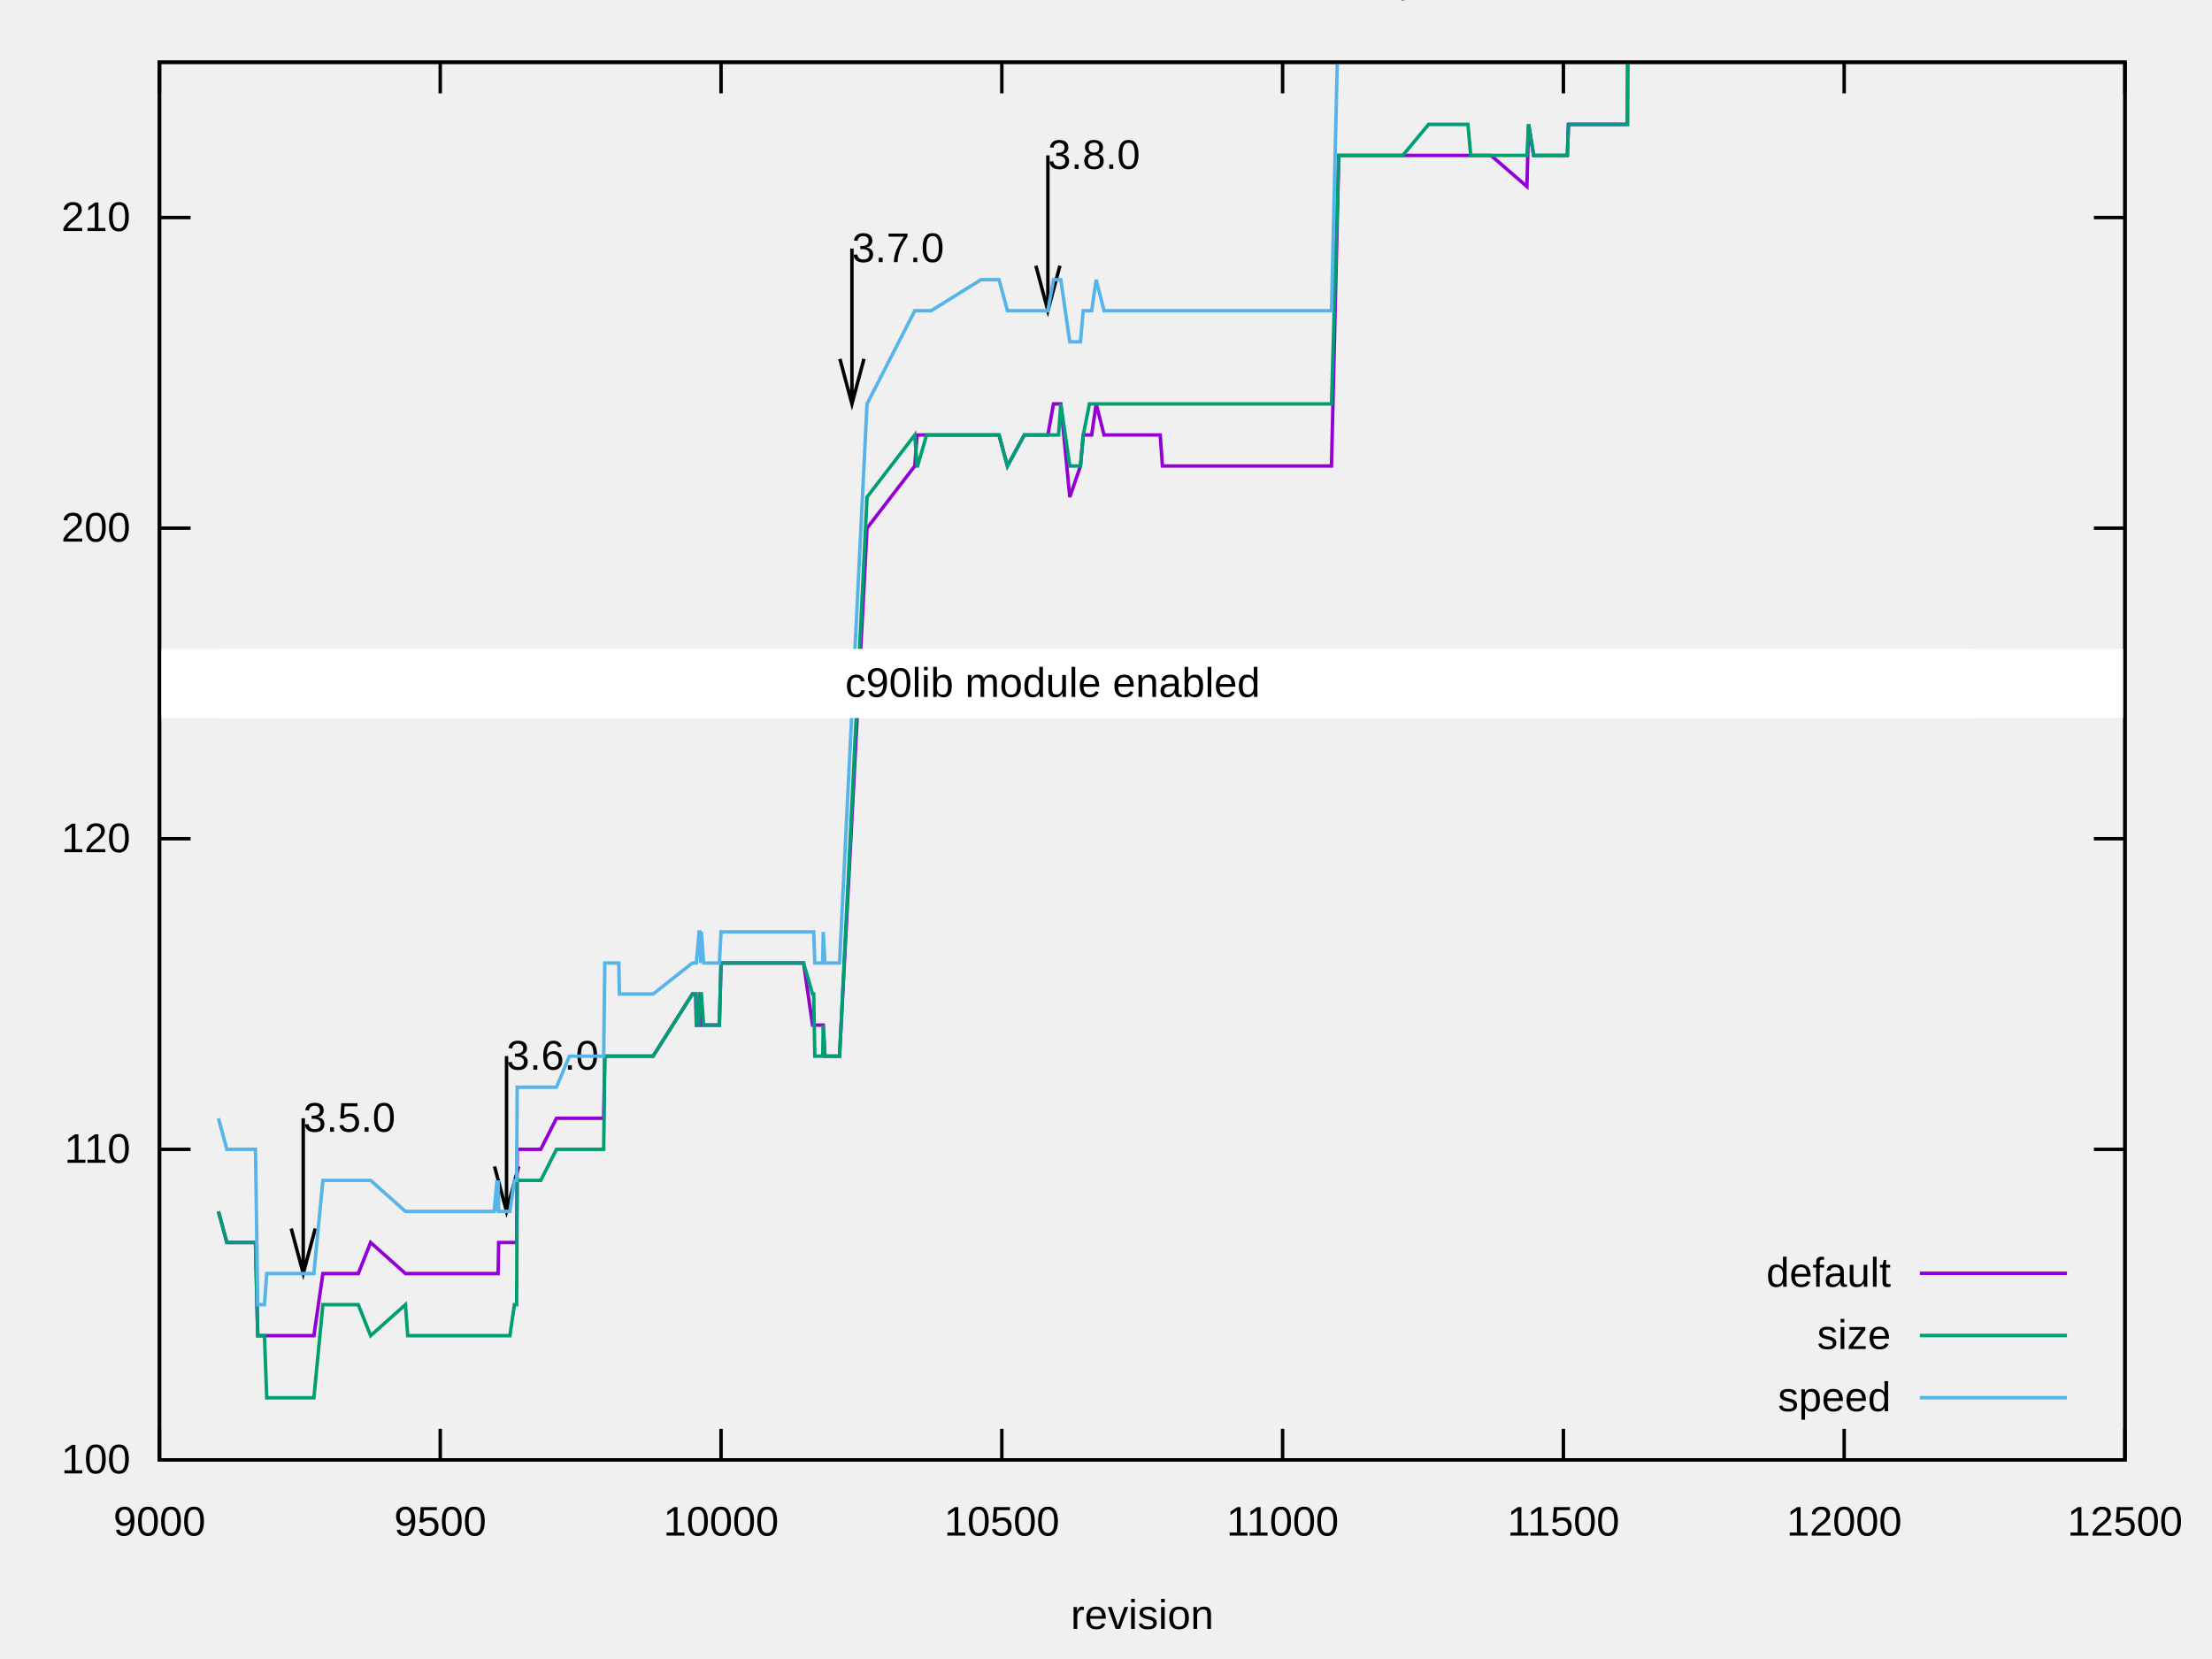
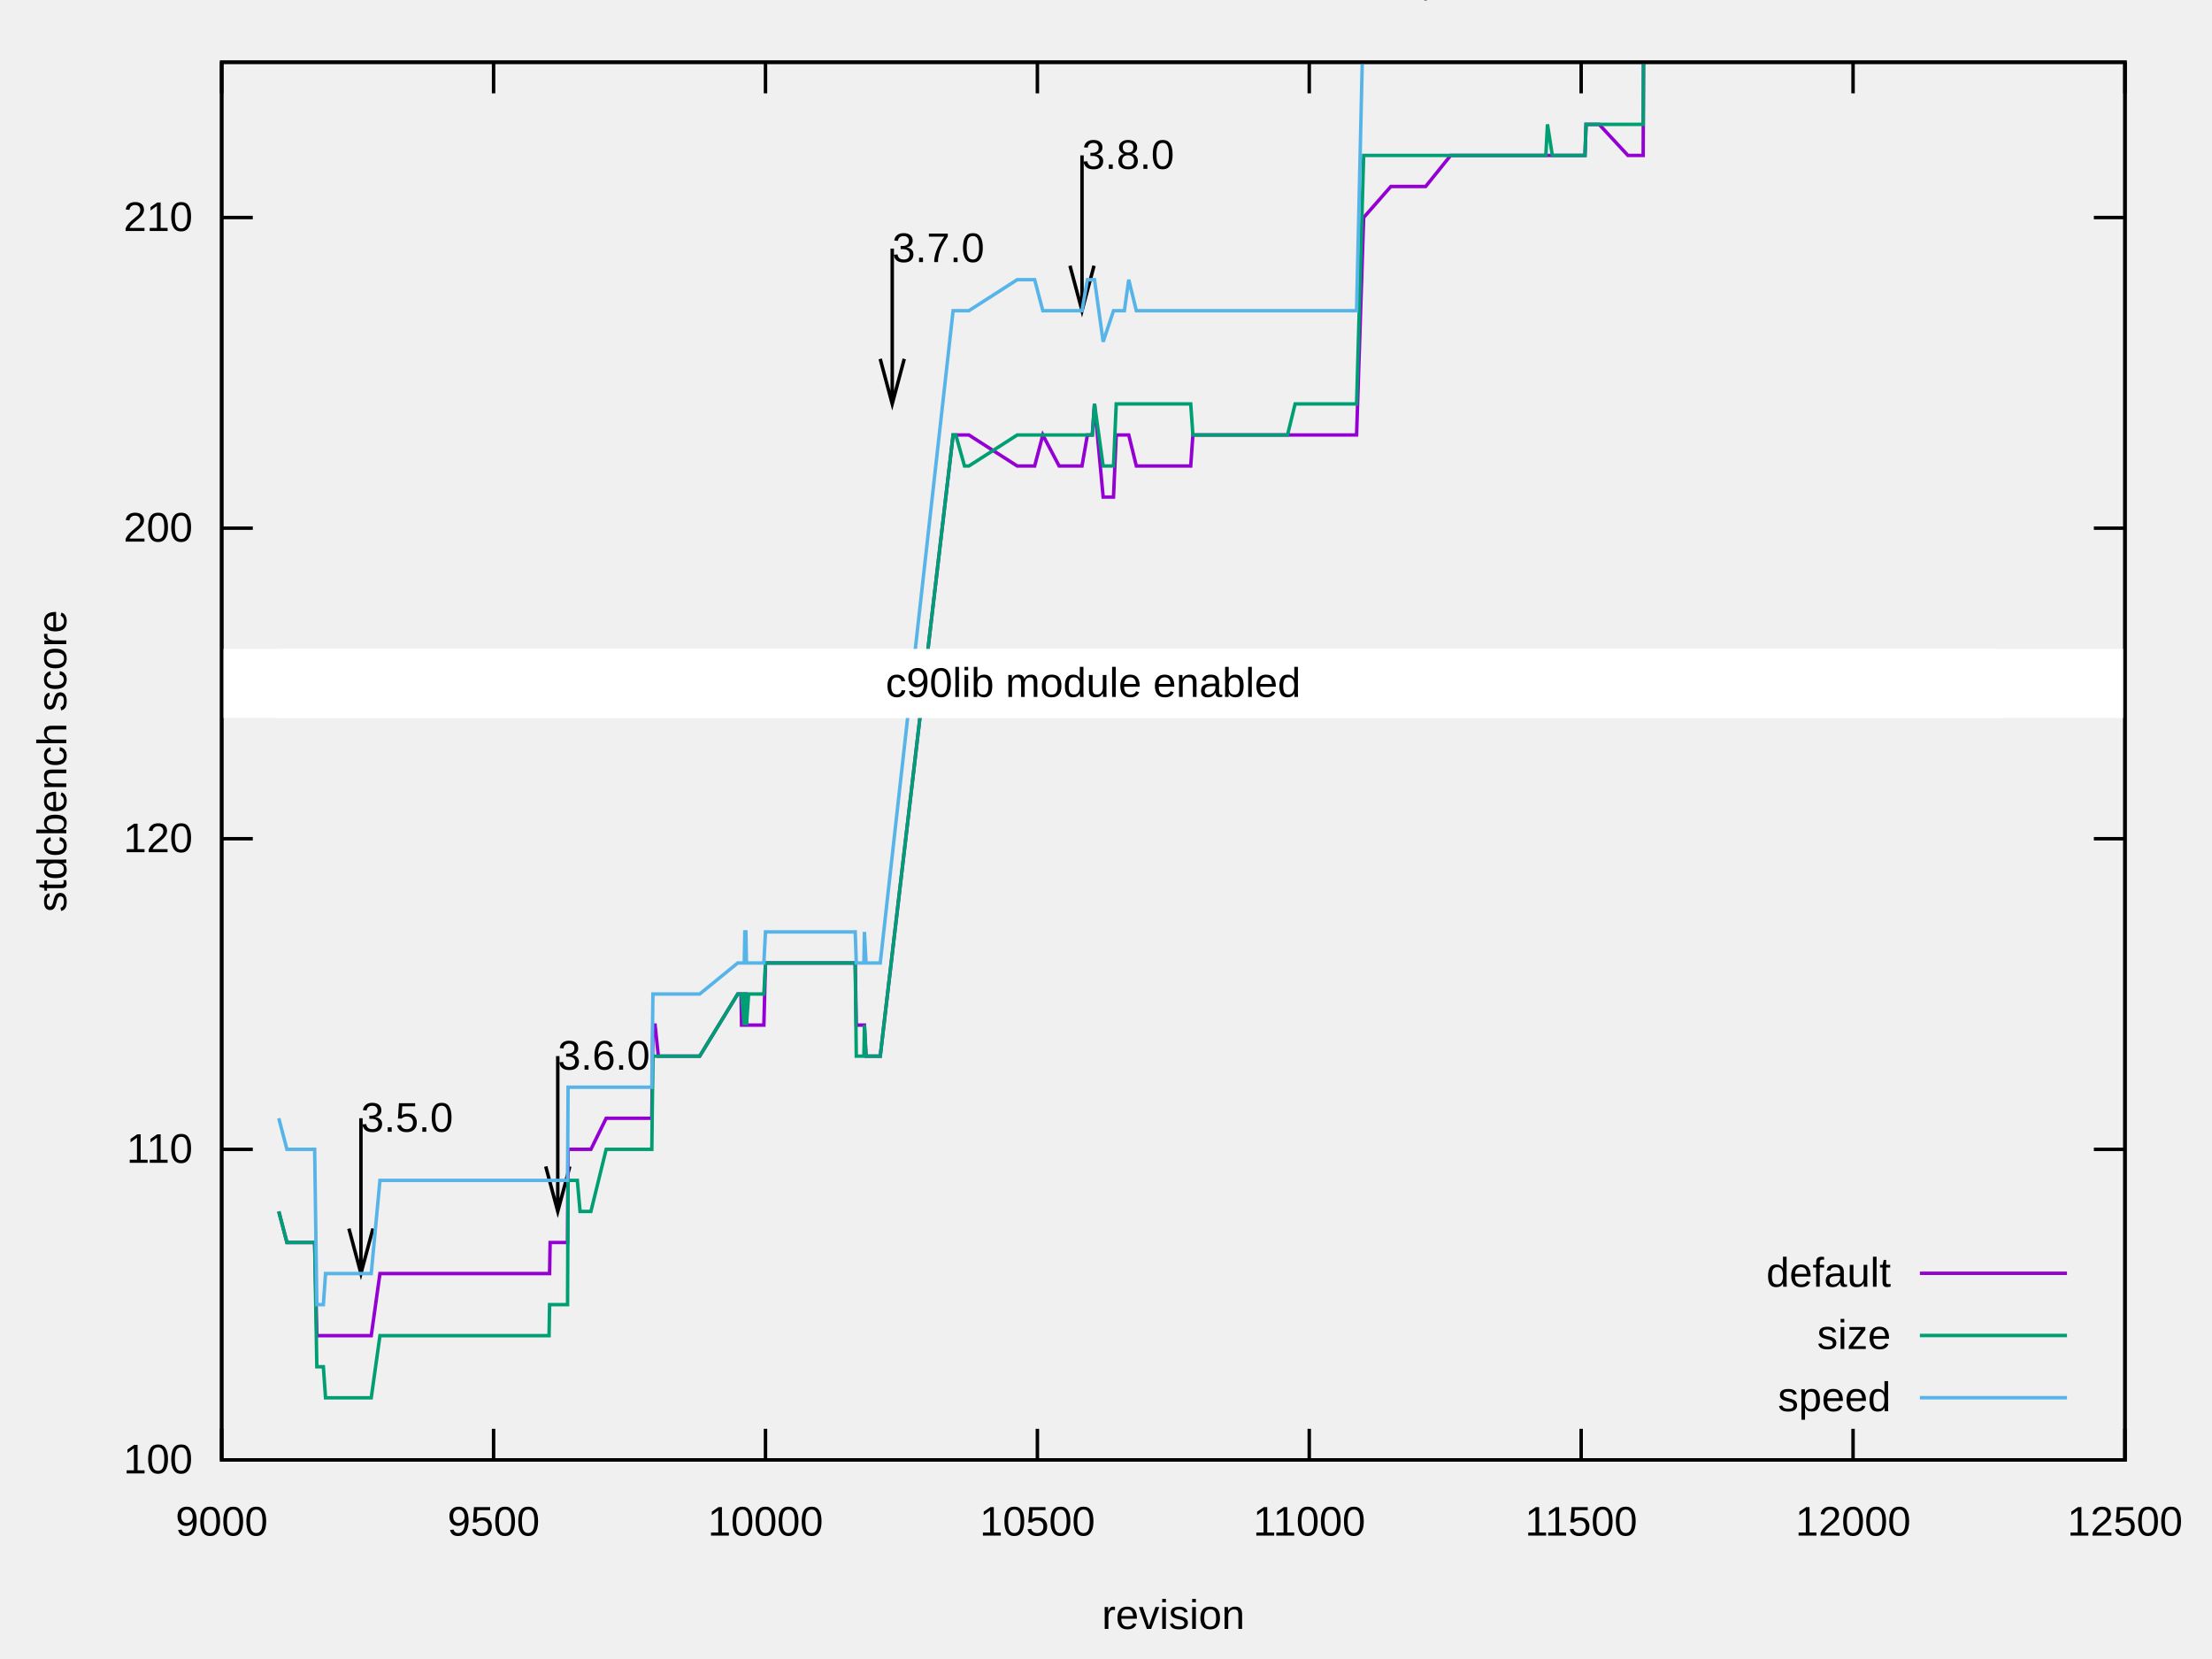
<svg xmlns="http://www.w3.org/2000/svg" xmlns:xlink="http://www.w3.org/1999/xlink" width="640" height="480" viewBox="0 0 640 480">
  <g id="gnuplot_canvas">
    <rect x="0" y="0" width="640" height="480" fill="none" />
    <defs>
      <circle id="gpDot" r="0.5" stroke-width="0.5" stroke="currentColor" />
      <path id="gpPt0" stroke-width="0.222" stroke="currentColor" d="M-1,0 h2 M0,-1 v2" />
      <path id="gpPt1" stroke-width="0.222" stroke="currentColor" d="M-1,-1 L1,1 M1,-1 L-1,1" />
      <path id="gpPt2" stroke-width="0.222" stroke="currentColor" d="M-1,0 L1,0 M0,-1 L0,1 M-1,-1 L1,1 M-1,1 L1,-1" />
      <rect id="gpPt3" stroke-width="0.222" stroke="currentColor" x="-1" y="-1" width="2" height="2" />
      <rect id="gpPt4" stroke-width="0.222" stroke="currentColor" fill="currentColor" x="-1" y="-1" width="2" height="2" />
      <circle id="gpPt5" stroke-width="0.222" stroke="currentColor" cx="0" cy="0" r="1" />
      <use xlink:href="#gpPt5" id="gpPt6" fill="currentColor" stroke="none" />
      <path id="gpPt7" stroke-width="0.222" stroke="currentColor" d="M0,-1.33 L-1.33,0.67 L1.33,0.67 z" />
      <use xlink:href="#gpPt7" id="gpPt8" fill="currentColor" stroke="none" />
      <use xlink:href="#gpPt7" id="gpPt9" stroke="currentColor" transform="rotate(180)" />
      <use xlink:href="#gpPt9" id="gpPt10" fill="currentColor" stroke="none" />
      <use xlink:href="#gpPt3" id="gpPt11" stroke="currentColor" transform="rotate(45)" />
      <use xlink:href="#gpPt11" id="gpPt12" fill="currentColor" stroke="none" />
      <path id="gpPt13" stroke-width="0.222" stroke="currentColor" d="M0,1.330 L1.265,0.411 L0.782,-1.067 L-0.782,-1.076 L-1.265,0.411 z" />
      <use xlink:href="#gpPt13" id="gpPt14" fill="currentColor" stroke="none" />
      <filter id="textbox" filterUnits="objectBoundingBox" x="0" y="0" height="1" width="1">
        <feFlood flood-color="white" flood-opacity="1" result="bgnd" />
        <feComposite in="SourceGraphic" in2="bgnd" operator="atop" />
      </filter>
      <filter id="greybox" filterUnits="objectBoundingBox" x="0" y="0" height="1" width="1">
        <feFlood flood-color="lightgrey" flood-opacity="1" result="grey" />
        <feComposite in="SourceGraphic" in2="grey" operator="atop" />
      </filter>
    </defs>
    <g fill="none" color="white" stroke="currentColor" stroke-width="1.00" stroke-linecap="butt" stroke-linejoin="miter">
</g>
    <g fill="none" color="black" stroke="currentColor" stroke-width="1.00" stroke-linecap="butt" stroke-linejoin="miter">
-       <path stroke="black" d="M46.14,422.40 L55.14,422.40 M614.82,422.40 L605.82,422.40  " />
-       <g transform="translate(37.75,426.30)" stroke="none" fill="black" font-family="Arial" font-size="12.00" text-anchor="end">
+       <path stroke="black" d="M64.14,422.40 L73.14,422.40 M614.82,422.40 L605.82,422.40  " />
+       <g transform="translate(55.75,426.30)" stroke="none" fill="black" font-family="Arial" font-size="12.00" text-anchor="end">
        <text>
          <tspan font-family="Arial">100</tspan>
        </text>
      </g>
    </g>
    <g fill="none" color="black" stroke="currentColor" stroke-width="1.00" stroke-linecap="butt" stroke-linejoin="miter">
-       <path stroke="black" d="M46.14,332.54 L55.14,332.54 M614.82,332.54 L605.82,332.54  " />
-       <g transform="translate(37.75,336.44)" stroke="none" fill="black" font-family="Arial" font-size="12.00" text-anchor="end">
+       <path stroke="black" d="M64.14,332.54 L73.14,332.54 M614.82,332.54 L605.82,332.54  " />
+       <g transform="translate(55.75,336.44)" stroke="none" fill="black" font-family="Arial" font-size="12.00" text-anchor="end">
        <text>
          <tspan font-family="Arial">110</tspan>
        </text>
      </g>
    </g>
    <g fill="none" color="black" stroke="currentColor" stroke-width="1.00" stroke-linecap="butt" stroke-linejoin="miter">
-       <path stroke="black" d="M46.14,242.67 L55.14,242.67 M614.82,242.67 L605.82,242.67  " />
-       <g transform="translate(37.75,246.57)" stroke="none" fill="black" font-family="Arial" font-size="12.00" text-anchor="end">
+       <path stroke="black" d="M64.14,242.67 L73.14,242.67 M614.82,242.67 L605.82,242.67  " />
+       <g transform="translate(55.75,246.57)" stroke="none" fill="black" font-family="Arial" font-size="12.00" text-anchor="end">
        <text>
          <tspan font-family="Arial">120</tspan>
        </text>
      </g>
    </g>
    <g fill="none" color="black" stroke="currentColor" stroke-width="1.00" stroke-linecap="butt" stroke-linejoin="miter">
-       <path stroke="black" d="M46.14,152.81 L55.14,152.81 M614.82,152.81 L605.82,152.81  " />
-       <g transform="translate(37.75,156.71)" stroke="none" fill="black" font-family="Arial" font-size="12.00" text-anchor="end">
+       <path stroke="black" d="M64.14,152.81 L73.14,152.81 M614.82,152.81 L605.82,152.81  " />
+       <g transform="translate(55.75,156.71)" stroke="none" fill="black" font-family="Arial" font-size="12.00" text-anchor="end">
        <text>
          <tspan font-family="Arial">200</tspan>
        </text>
      </g>
    </g>
    <g fill="none" color="black" stroke="currentColor" stroke-width="1.00" stroke-linecap="butt" stroke-linejoin="miter">
-       <path stroke="black" d="M46.14,62.94 L55.14,62.94 M614.82,62.94 L605.82,62.94  " />
-       <g transform="translate(37.75,66.84)" stroke="none" fill="black" font-family="Arial" font-size="12.00" text-anchor="end">
+       <path stroke="black" d="M64.14,62.94 L73.14,62.94 M614.82,62.94 L605.82,62.94  " />
+       <g transform="translate(55.75,66.84)" stroke="none" fill="black" font-family="Arial" font-size="12.00" text-anchor="end">
        <text>
          <tspan font-family="Arial">210</tspan>
        </text>
      </g>
    </g>
    <g fill="none" color="black" stroke="currentColor" stroke-width="1.00" stroke-linecap="butt" stroke-linejoin="miter">
-       <path stroke="black" d="M46.14,422.40 L46.14,413.40 M46.14,18.01 L46.14,27.01  " />
-       <g transform="translate(46.14,444.30)" stroke="none" fill="black" font-family="Arial" font-size="12.00" text-anchor="middle">
+       <path stroke="black" d="M64.14,422.40 L64.14,413.40 M64.14,18.01 L64.14,27.01  " />
+       <g transform="translate(64.14,444.30)" stroke="none" fill="black" font-family="Arial" font-size="12.00" text-anchor="middle">
        <text>
          <tspan font-family="Arial"> 9000</tspan>
        </text>
      </g>
    </g>
    <g fill="none" color="black" stroke="currentColor" stroke-width="1.00" stroke-linecap="butt" stroke-linejoin="miter">
-       <path stroke="black" d="M127.38,422.40 L127.38,413.40 M127.38,18.01 L127.38,27.01  " />
-       <g transform="translate(127.38,444.30)" stroke="none" fill="black" font-family="Arial" font-size="12.00" text-anchor="middle">
+       <path stroke="black" d="M142.81,422.40 L142.81,413.40 M142.81,18.01 L142.81,27.01  " />
+       <g transform="translate(142.81,444.30)" stroke="none" fill="black" font-family="Arial" font-size="12.00" text-anchor="middle">
        <text>
          <tspan font-family="Arial"> 9500</tspan>
        </text>
      </g>
    </g>
    <g fill="none" color="black" stroke="currentColor" stroke-width="1.00" stroke-linecap="butt" stroke-linejoin="miter">
-       <path stroke="black" d="M208.62,422.40 L208.62,413.40 M208.62,18.01 L208.62,27.01  " />
-       <g transform="translate(208.62,444.30)" stroke="none" fill="black" font-family="Arial" font-size="12.00" text-anchor="middle">
+       <path stroke="black" d="M221.48,422.40 L221.48,413.40 M221.48,18.01 L221.48,27.01  " />
+       <g transform="translate(221.48,444.30)" stroke="none" fill="black" font-family="Arial" font-size="12.00" text-anchor="middle">
        <text>
          <tspan font-family="Arial"> 10000</tspan>
        </text>
      </g>
    </g>
    <g fill="none" color="black" stroke="currentColor" stroke-width="1.00" stroke-linecap="butt" stroke-linejoin="miter">
-       <path stroke="black" d="M289.86,422.40 L289.86,413.40 M289.86,18.01 L289.86,27.01  " />
-       <g transform="translate(289.86,444.30)" stroke="none" fill="black" font-family="Arial" font-size="12.00" text-anchor="middle">
+       <path stroke="black" d="M300.15,422.40 L300.15,413.40 M300.15,18.01 L300.15,27.01  " />
+       <g transform="translate(300.15,444.30)" stroke="none" fill="black" font-family="Arial" font-size="12.00" text-anchor="middle">
        <text>
          <tspan font-family="Arial"> 10500</tspan>
        </text>
      </g>
    </g>
    <g fill="none" color="black" stroke="currentColor" stroke-width="1.00" stroke-linecap="butt" stroke-linejoin="miter">
-       <path stroke="black" d="M371.10,422.40 L371.10,413.40 M371.10,18.01 L371.10,27.01  " />
-       <g transform="translate(371.10,444.30)" stroke="none" fill="black" font-family="Arial" font-size="12.00" text-anchor="middle">
+       <path stroke="black" d="M378.81,422.40 L378.81,413.40 M378.81,18.01 L378.81,27.01  " />
+       <g transform="translate(378.81,444.30)" stroke="none" fill="black" font-family="Arial" font-size="12.00" text-anchor="middle">
        <text>
          <tspan font-family="Arial"> 11000</tspan>
        </text>
      </g>
    </g>
    <g fill="none" color="black" stroke="currentColor" stroke-width="1.00" stroke-linecap="butt" stroke-linejoin="miter">
-       <path stroke="black" d="M452.34,422.40 L452.34,413.40 M452.34,18.01 L452.34,27.01  " />
-       <g transform="translate(452.34,444.30)" stroke="none" fill="black" font-family="Arial" font-size="12.00" text-anchor="middle">
+       <path stroke="black" d="M457.48,422.40 L457.48,413.40 M457.48,18.01 L457.48,27.01  " />
+       <g transform="translate(457.48,444.30)" stroke="none" fill="black" font-family="Arial" font-size="12.00" text-anchor="middle">
        <text>
          <tspan font-family="Arial"> 11500</tspan>
        </text>
      </g>
    </g>
    <g fill="none" color="black" stroke="currentColor" stroke-width="1.00" stroke-linecap="butt" stroke-linejoin="miter">
-       <path stroke="black" d="M533.58,422.40 L533.58,413.40 M533.58,18.01 L533.58,27.01  " />
-       <g transform="translate(533.58,444.30)" stroke="none" fill="black" font-family="Arial" font-size="12.00" text-anchor="middle">
+       <path stroke="black" d="M536.15,422.40 L536.15,413.40 M536.15,18.01 L536.15,27.01  " />
+       <g transform="translate(536.15,444.30)" stroke="none" fill="black" font-family="Arial" font-size="12.00" text-anchor="middle">
        <text>
          <tspan font-family="Arial"> 12000</tspan>
        </text>
      </g>
    </g>
    <g fill="none" color="black" stroke="currentColor" stroke-width="1.00" stroke-linecap="butt" stroke-linejoin="miter">
      <path stroke="black" d="M614.82,422.40 L614.82,413.40 M614.82,18.01 L614.82,27.01  " />
      <g transform="translate(614.82,444.30)" stroke="none" fill="black" font-family="Arial" font-size="12.00" text-anchor="middle">
        <text>
          <tspan font-family="Arial"> 12500</tspan>
        </text>
      </g>
    </g>
    <g fill="none" color="black" stroke="currentColor" stroke-width="1.00" stroke-linecap="butt" stroke-linejoin="miter">
</g>
    <g fill="none" color="black" stroke="currentColor" stroke-width="1.00" stroke-linecap="butt" stroke-linejoin="miter">
-       <path stroke="black" d="M46.14,18.01 L46.14,422.40 L614.82,422.40 L614.82,18.01 L46.14,18.01 Z  " />
-       <g transform="translate(87.73,327.45)" stroke="none" fill="black" font-family="Arial" font-size="12.00" text-anchor="start">
+       <path stroke="black" d="M64.14,18.01 L64.14,422.40 L614.82,422.40 L614.82,18.01 L64.14,18.01 Z  " />
+       <g transform="translate(104.42,327.45)" stroke="none" fill="black" font-family="Arial" font-size="12.00" text-anchor="start">
        <text>
          <tspan font-family="Arial">3.5.0</tspan>
        </text>
      </g>
-       <g transform="translate(146.55,309.48)" stroke="none" fill="black" font-family="Arial" font-size="12.00" text-anchor="start">
+       <g transform="translate(161.37,309.48)" stroke="none" fill="black" font-family="Arial" font-size="12.00" text-anchor="start">
        <text>
          <tspan font-family="Arial">3.6.0</tspan>
        </text>
      </g>
-       <g transform="translate(246.48,75.83)" stroke="none" fill="black" font-family="Arial" font-size="12.00" text-anchor="start">
+       <g transform="translate(258.14,75.83)" stroke="none" fill="black" font-family="Arial" font-size="12.00" text-anchor="start">
        <text>
          <tspan font-family="Arial">3.7.0</tspan>
        </text>
      </g>
-       <g transform="translate(303.18,48.87)" stroke="none" fill="black" font-family="Arial" font-size="12.00" text-anchor="start">
+       <g transform="translate(313.05,48.87)" stroke="none" fill="black" font-family="Arial" font-size="12.00" text-anchor="start">
        <text>
          <tspan font-family="Arial">3.8.0</tspan>
        </text>
      </g>
    </g>
    <g fill="none" color="black" stroke="black" stroke-width="20.00" stroke-linecap="butt" stroke-linejoin="miter">
</g>
    <g fill="none" color="black" stroke="currentColor" stroke-width="20.00" stroke-linecap="butt" stroke-linejoin="miter">
-       <path stroke="white" d="M46.15,197.73 L614.83,197.73  " />
+       <path stroke="white" d="M64.15,197.73 L614.83,197.73  " />
    </g>
    <g fill="none" color="black" stroke="white" stroke-width="1.00" stroke-linecap="butt" stroke-linejoin="miter">
-       <path stroke="black" d="M84.26,355.46 L87.74,368.47 L91.22,355.46 M87.74,323.54 L87.74,368.47 M143.08,337.49 L146.56,350.50 L150.04,337.49   M146.56,305.57 L146.56,350.50 M243.01,103.84 L246.49,116.85 L249.97,103.84 M246.49,71.92 L246.49,116.85 M299.71,76.88   L303.19,89.89 L306.67,76.88 M303.19,44.96 L303.19,89.89 M405.88,0.01 L405.88,0.03 M405.87,0.01 L405.88,0.03   L405.88,0.01  " />
-     </g>
-     <g fill="none" color="black" stroke="currentColor" stroke-width="1.00" stroke-linecap="butt" stroke-linejoin="miter">
-       <g transform="translate(330.48,471.30)" stroke="none" fill="black" font-family="Arial" font-size="12.00" text-anchor="middle">
+       <path stroke="black" d="M100.95,355.46 L104.43,368.47 L107.91,355.46 M104.43,323.54 L104.43,368.47 M157.90,337.49 L161.38,350.50 L164.86,337.49   M161.38,305.57 L161.38,350.50 M254.67,103.84 L258.15,116.85 L261.63,103.84 M258.15,71.92 L258.15,116.85 M309.58,76.88   L313.06,89.89 L316.54,76.88 M313.06,44.96 L313.06,89.89 M412.49,0.01 L412.49,0.03 M412.48,0.01 L412.49,0.03   L412.49,0.01  " />
+     </g>
+     <g fill="none" color="black" stroke="currentColor" stroke-width="1.00" stroke-linecap="butt" stroke-linejoin="miter">
+       <g transform="translate(19.18,220.21) rotate(270)" stroke="none" fill="black" font-family="Arial" font-size="12.00" text-anchor="middle">
+         <text>
+           <tspan font-family="Arial">stdcbench score</tspan>
+         </text>
+       </g>
+     </g>
+     <g fill="none" color="black" stroke="currentColor" stroke-width="1.00" stroke-linecap="butt" stroke-linejoin="miter">
+       <g transform="translate(339.48,471.30)" stroke="none" fill="black" font-family="Arial" font-size="12.00" text-anchor="middle">
        <text>
          <tspan font-family="Arial">revision</tspan>
        </text>
      </g>
    </g>
    <g fill="none" color="black" stroke="currentColor" stroke-width="1.00" stroke-linecap="butt" stroke-linejoin="miter">
</g>
    <g id="gnuplot_plot_1">
      <g fill="none" color="black" stroke="currentColor" stroke-width="1.00" stroke-linecap="butt" stroke-linejoin="miter">
        <g transform="translate(547.09,372.30)" stroke="none" fill="black" font-family="Arial" font-size="12.00" text-anchor="end">
          <text>
            <tspan font-family="Arial">default</tspan>
          </text>
        </g>
      </g>
      <g fill="none" color="black" stroke="currentColor" stroke-width="1.00" stroke-linecap="butt" stroke-linejoin="miter">
-         <path stroke="rgb(148,   0, 211)" d="M555.48,368.40 L598.04,368.40 M63.20,350.51 L65.64,359.49 L66.29,359.49 L66.77,359.49 L68.56,359.49 L71.65,359.49   L73.92,359.49 L74.57,386.45 L75.71,386.45 L76.52,386.45 L77.17,386.45 L77.50,386.45 L79.77,386.45 L79.94,386.45   L81.56,386.45 L84.00,386.45 L87.73,386.45 L90.82,386.45 L93.42,368.48 L96.02,368.48 L96.67,368.48 L97.97,368.48   L103.66,368.48 L107.23,359.49 L117.31,368.48 L117.96,368.48 L118.44,368.48 L119.58,368.48 L121.04,368.48 L123.81,368.48   L125.27,368.48 L126.08,368.48 L126.24,368.48 L127.06,368.48 L130.79,368.48 L133.88,368.48 L135.50,368.48 L138.43,368.48   L140.54,368.48 L141.84,368.48 L142.98,368.48 L143.79,368.48 L143.95,368.48 L144.12,368.48 L144.28,359.49 L146.55,359.49   L147.53,359.49 L148.83,359.49 L149.31,359.49 L149.48,359.49 L149.64,332.54 L149.80,332.54 L150.13,332.54 L150.94,332.54   L151.10,332.54 L151.59,332.54 L151.91,332.54 L152.24,332.54 L152.40,332.54 L153.21,332.54 L153.70,332.54 L154.03,332.54   L154.19,332.54 L154.35,332.54 L156.46,332.54 L161.01,323.55 L164.75,323.55 L166.38,323.55 L167.51,323.55 L168.16,323.55   L169.79,323.55 L170.27,323.55 L170.44,323.55 L170.60,323.55 L170.76,323.55 L171.74,323.55 L173.52,323.55 L174.50,323.55   L174.66,323.55 L174.99,305.58 L175.64,305.58 L176.61,305.58 L177.26,305.58 L177.42,305.58 L178.56,305.58 L179.05,305.58   L179.21,305.58 L179.37,305.58 L181.00,305.58 L181.32,305.58 L181.97,305.58 L188.96,305.58 L200.33,287.60 L200.98,287.60   L201.31,287.60 L201.47,296.59 L202.28,296.59 L202.45,287.60 L202.77,287.60 L202.93,296.59 L203.58,296.59 L204.72,296.59   L206.02,296.59 L207.65,296.59 L208.13,296.59 L208.62,278.62 L211.38,278.62 L216.42,278.62 L218.04,278.62 L219.83,278.62   L220.32,278.62 L221.13,278.62 L221.62,278.62 L226.17,278.62 L228.77,278.62 L232.50,278.62 L235.10,296.59 L235.43,296.59   L235.75,296.59 L236.89,296.59 L238.03,296.59 L238.19,296.59 L238.68,305.58 L239.82,305.58 L242.58,305.58 L242.90,305.58   L250.86,152.81 L264.68,134.83 L265.33,125.85 L265.49,125.85 L268.09,125.85 L268.25,125.85 L269.39,125.85 L283.85,125.85   L289.05,125.85 L291.48,134.83 L296.36,125.85 L299.28,125.85 L303.18,125.85 L304.81,116.86 L306.27,116.86 L306.92,116.86   L309.52,143.82 L312.61,134.83 L313.42,125.85 L315.21,125.85 L315.86,125.85 L317.16,116.86 L319.43,125.85 L334.54,125.85   L335.68,125.85 L336.33,134.83 L336.49,134.83 L336.65,134.83 L336.98,134.83 L338.60,134.83 L354.85,134.83 L364.60,134.83   L366.88,134.83 L385.24,134.83 L387.35,44.97 L395.47,44.97 L405.87,44.97 L413.34,44.97 L424.72,44.97 L425.53,44.97   L431.38,44.97 L441.78,53.96 L442.27,35.98 L443.73,44.97 L453.48,44.97 L453.80,35.98 L457.70,35.98 L466.31,35.98   L470.86,35.98 L470.94,18.01  " />
+         <path stroke="rgb(148,   0, 211)" d="M555.48,368.40 L598.04,368.40 M80.66,350.51 L83.02,359.49 L83.65,359.49 L84.12,359.49 L85.85,359.49 L88.84,359.49   L91.04,359.49 L91.67,386.45 L92.78,386.45 L93.56,386.45 L94.19,386.45 L94.51,386.45 L96.71,386.45 L96.87,386.45   L98.44,386.45 L100.80,386.45 L104.42,386.45 L107.41,386.45 L109.93,368.48 L112.44,368.48 L113.07,368.48 L114.33,368.48   L119.84,368.48 L123.30,368.48 L133.05,368.48 L133.68,368.48 L134.16,368.48 L135.26,368.48 L136.67,368.48 L139.35,368.48   L140.76,368.48 L141.55,368.48 L141.71,368.48 L142.49,368.48 L146.11,368.48 L149.10,368.48 L150.68,368.48 L153.51,368.48   L155.55,368.48 L156.81,368.48 L157.91,368.48 L158.70,368.48 L158.86,368.48 L159.01,368.48 L159.17,359.49 L161.37,359.49   L162.32,359.49 L163.58,359.49 L164.05,359.49 L164.21,359.49 L164.36,332.54 L164.52,332.54 L164.84,332.54 L165.62,332.54   L165.78,332.54 L166.25,332.54 L166.57,332.54 L166.88,332.54 L167.04,332.54 L167.83,332.54 L168.30,332.54 L168.61,332.54   L168.77,332.54 L168.93,332.54 L170.97,332.54 L175.38,323.55 L179.00,323.55 L180.57,323.55 L181.67,323.55 L182.30,323.55   L183.87,323.55 L184.35,323.55 L184.50,323.55 L184.66,323.55 L184.82,323.55 L185.76,323.55 L187.49,323.55 L188.44,323.55   L188.59,323.55 L188.91,296.59 L189.54,296.59 L190.48,305.58 L191.11,305.58 L191.27,305.58 L192.37,305.58 L192.84,305.58   L193.00,305.58 L193.16,305.58 L194.73,305.58 L195.04,305.58 L195.67,305.58 L202.44,305.58 L213.45,287.60 L214.08,287.60   L214.40,287.60 L214.55,296.59 L215.34,296.59 L215.50,287.60 L215.81,287.60 L215.97,296.59 L216.60,296.59 L217.70,296.59   L218.96,296.59 L220.53,296.59 L221.01,296.59 L221.48,278.62 L224.15,278.62 L229.03,278.62 L230.60,278.62 L232.33,278.62   L232.81,278.62 L233.59,278.62 L234.06,278.62 L238.47,278.62 L240.99,278.62 L244.61,278.62 L247.12,278.62 L247.44,278.62   L247.75,296.59 L248.85,296.59 L249.96,296.59 L250.11,296.59 L250.58,305.58 L251.69,305.58 L254.36,305.58 L254.68,305.58   L275.76,125.85 L276.39,125.85 L276.55,125.85 L279.06,125.85 L279.22,125.85 L280.32,125.85 L294.32,134.83 L299.36,134.83   L301.72,125.85 L306.44,134.83 L309.27,134.83 L313.05,134.83 L314.62,125.85 L316.04,125.85 L316.67,116.86 L319.18,143.82   L322.17,143.82 L322.96,125.85 L324.69,125.85 L325.32,125.85 L326.58,125.85 L328.78,134.83 L343.41,134.83 L344.51,134.83   L345.14,125.85 L345.30,125.85 L345.46,125.85 L345.77,125.85 L347.35,125.85 L363.08,125.85 L372.52,125.85 L374.72,125.85   L392.50,125.85 L394.55,62.94 L402.41,53.96 L412.48,53.96 L419.72,44.97 L430.74,44.97 L431.52,44.97 L437.19,44.97   L447.26,44.97 L447.73,44.97 L449.14,44.97 L458.58,44.97 L458.90,35.98 L462.67,35.98 L471.01,44.97 L475.42,44.97   L475.53,18.01  " />
      </g>
    </g>
    <g id="gnuplot_plot_2">
      <g fill="none" color="black" stroke="currentColor" stroke-width="1.00" stroke-linecap="butt" stroke-linejoin="miter">
        <g transform="translate(547.09,390.30)" stroke="none" fill="black" font-family="Arial" font-size="12.00" text-anchor="end">
          <text>
            <tspan font-family="Arial">size</tspan>
          </text>
        </g>
      </g>
      <g fill="none" color="black" stroke="currentColor" stroke-width="1.00" stroke-linecap="butt" stroke-linejoin="miter">
-         <path stroke="rgb(  0, 158, 115)" d="M555.48,386.40 L598.04,386.40 M63.20,350.51 L65.64,359.49 L66.29,359.49 L66.77,359.49 L68.56,359.49 L71.65,359.49   L73.92,359.49 L74.57,386.45 L75.71,386.45 L76.52,386.45 L77.17,404.43 L77.50,404.43 L79.77,404.43 L79.94,404.43   L81.56,404.43 L84.00,404.43 L87.73,404.43 L90.82,404.43 L93.42,377.47 L96.02,377.47 L96.67,377.47 L97.97,377.47   L103.66,377.47 L107.23,386.45 L117.31,377.47 L117.96,386.45 L118.44,386.45 L119.58,386.45 L121.04,386.45 L123.81,386.45   L125.27,386.45 L126.08,386.45 L126.24,386.45 L127.06,386.45 L130.79,386.45 L133.88,386.45 L135.50,386.45 L138.43,386.45   L140.54,386.45 L141.84,386.45 L142.98,386.45 L143.79,386.45 L143.95,386.45 L144.12,386.45 L144.28,386.45 L146.55,386.45   L147.53,386.45 L148.83,377.47 L149.31,377.47 L149.48,377.47 L149.64,341.52 L149.80,341.52 L150.13,341.52 L150.94,341.52   L151.10,341.52 L151.59,341.52 L151.91,341.52 L152.24,341.52 L152.40,341.52 L153.21,341.52 L153.70,341.52 L154.03,341.52   L154.19,341.52 L154.35,341.52 L156.46,341.52 L161.01,332.54 L164.75,332.54 L166.38,332.54 L167.51,332.54 L168.16,332.54   L169.79,332.54 L170.27,332.54 L170.44,332.54 L170.60,332.54 L170.76,332.54 L171.74,332.54 L173.52,332.54 L174.50,332.54   L174.66,332.54 L174.99,305.58 L175.64,305.58 L176.61,305.58 L177.26,305.58 L177.42,305.58 L178.56,305.58 L179.05,305.58   L179.21,305.58 L179.37,305.58 L181.00,305.58 L181.32,305.58 L181.97,305.58 L188.96,305.58 L200.33,287.60 L200.98,287.60   L201.31,287.60 L201.47,296.59 L202.28,296.59 L202.45,287.60 L202.77,287.60 L202.93,287.60 L203.58,296.59 L204.72,296.59   L206.02,296.59 L207.65,296.59 L208.13,296.59 L208.62,278.62 L211.38,278.62 L216.42,278.62 L218.04,278.62 L219.83,278.62   L220.32,278.62 L221.13,278.62 L221.62,278.62 L226.17,278.62 L228.77,278.62 L232.50,278.62 L235.10,287.60 L235.43,287.60   L235.75,305.58 L236.89,305.58 L238.03,305.58 L238.19,296.59 L238.68,305.58 L239.82,305.58 L242.58,305.58 L242.90,305.58   L250.86,143.82 L264.68,125.85 L265.33,134.83 L265.49,134.83 L268.09,125.85 L268.25,125.85 L269.39,125.85 L283.85,125.85   L289.05,125.85 L291.48,134.83 L296.36,125.85 L299.28,125.85 L303.18,125.85 L304.81,125.85 L306.27,125.85 L306.92,116.86   L309.52,134.83 L312.61,134.83 L313.42,125.85 L315.21,116.86 L315.86,116.86 L317.16,116.86 L319.43,116.86 L334.54,116.86   L335.68,116.86 L336.33,116.86 L336.49,116.86 L336.65,116.86 L336.98,116.86 L338.60,116.86 L354.85,116.86 L364.60,116.86   L366.88,116.86 L385.24,116.86 L387.35,44.97 L395.47,44.97 L405.87,44.97 L413.34,35.98 L424.72,35.98 L425.53,44.97   L431.38,44.97 L441.78,44.97 L442.27,35.98 L443.73,44.97 L453.48,44.97 L453.80,35.98 L457.70,35.98 L466.31,35.98   L470.86,35.98 L470.94,18.01  " />
+         <path stroke="rgb(  0, 158, 115)" d="M555.48,386.40 L598.04,386.40 M80.66,350.51 L83.02,359.49 L83.65,359.49 L84.12,359.49 L85.85,359.49 L88.84,359.49   L91.04,359.49 L91.67,395.44 L92.78,395.44 L93.56,395.44 L94.19,404.43 L94.51,404.43 L96.71,404.43 L96.87,404.43   L98.44,404.43 L100.80,404.43 L104.42,404.43 L107.41,404.43 L109.93,386.45 L112.44,386.45 L113.07,386.45 L114.33,386.45   L119.84,386.45 L123.30,386.45 L133.05,386.45 L133.68,386.45 L134.16,386.45 L135.26,386.45 L136.67,386.45 L139.35,386.45   L140.76,386.45 L141.55,386.45 L141.71,386.45 L142.49,386.45 L146.11,386.45 L149.10,386.45 L150.68,386.45 L153.51,386.45   L155.55,386.45 L156.81,386.45 L157.91,386.45 L158.70,386.45 L158.86,386.45 L159.01,377.47 L159.17,377.47 L161.37,377.47   L162.32,377.47 L163.58,377.47 L164.05,377.47 L164.21,377.47 L164.36,341.52 L164.52,341.52 L164.84,341.52 L165.62,341.52   L165.78,341.52 L166.25,341.52 L166.57,341.52 L166.88,341.52 L167.04,341.52 L167.83,350.51 L168.30,350.51 L168.61,350.51   L168.77,350.51 L168.93,350.51 L170.97,350.51 L175.38,332.54 L179.00,332.54 L180.57,332.54 L181.67,332.54 L182.30,332.54   L183.87,332.54 L184.35,332.54 L184.50,332.54 L184.66,332.54 L184.82,332.54 L185.76,332.54 L187.49,332.54 L188.44,332.54   L188.59,332.54 L188.91,305.58 L189.54,305.58 L190.48,305.58 L191.11,305.58 L191.27,305.58 L192.37,305.58 L192.84,305.58   L193.00,305.58 L193.16,305.58 L194.73,305.58 L195.04,305.58 L195.67,305.58 L202.44,305.58 L213.45,287.60 L214.08,287.60   L214.40,287.60 L214.55,287.60 L215.34,296.59 L215.50,287.60 L215.81,287.60 L215.97,296.59 L216.60,287.60 L217.70,287.60   L218.96,287.60 L220.53,287.60 L221.01,287.60 L221.48,278.62 L224.15,278.62 L229.03,278.62 L230.60,278.62 L232.33,278.62   L232.81,278.62 L233.59,278.62 L234.06,278.62 L238.47,278.62 L240.99,278.62 L244.61,278.62 L247.12,278.62 L247.44,278.62   L247.75,305.58 L248.85,305.58 L249.96,305.58 L250.11,296.59 L250.58,305.58 L251.69,305.58 L254.36,305.58 L254.68,305.58   L275.76,125.85 L276.39,125.85 L276.55,125.85 L279.06,134.83 L279.22,134.83 L280.32,134.83 L294.32,125.85 L299.36,125.85   L301.72,125.85 L306.44,125.85 L309.27,125.85 L313.05,125.85 L314.62,125.85 L316.04,125.85 L316.67,116.86 L319.18,134.83   L322.17,134.83 L322.96,116.86 L324.69,116.86 L325.32,116.86 L326.58,116.86 L328.78,116.86 L343.41,116.86 L344.51,116.86   L345.14,125.85 L345.30,125.85 L345.46,125.85 L345.77,125.85 L347.35,125.85 L363.08,125.85 L372.52,125.85 L374.72,116.86   L392.50,116.86 L394.55,44.97 L402.41,44.97 L412.48,44.97 L419.72,44.97 L430.74,44.97 L431.52,44.97 L437.19,44.97   L447.26,44.97 L447.73,35.98 L449.14,44.97 L458.58,44.97 L458.90,35.98 L462.67,35.98 L471.01,35.98 L475.42,35.98   L475.50,18.01  " />
      </g>
    </g>
    <g id="gnuplot_plot_3">
      <g fill="none" color="black" stroke="currentColor" stroke-width="1.00" stroke-linecap="butt" stroke-linejoin="miter">
        <g transform="translate(547.09,408.30)" stroke="none" fill="black" font-family="Arial" font-size="12.00" text-anchor="end">
          <text>
            <tspan font-family="Arial">speed</tspan>
          </text>
        </g>
      </g>
      <g fill="none" color="black" stroke="currentColor" stroke-width="1.00" stroke-linecap="butt" stroke-linejoin="miter">
-         <path stroke="rgb( 86, 180, 233)" d="M555.48,404.40 L598.04,404.40 M63.20,323.55 L65.64,332.54 L66.29,332.54 L66.77,332.54 L68.56,332.54 L71.65,332.54   L73.92,332.54 L74.57,377.47 L75.71,377.47 L76.52,377.47 L77.17,368.48 L77.50,368.48 L79.77,368.48 L79.94,368.48   L81.56,368.48 L84.00,368.48 L87.73,368.48 L90.82,368.48 L93.42,341.52 L96.02,341.52 L96.67,341.52 L97.97,341.52   L103.66,341.52 L107.23,341.52 L117.31,350.51 L117.96,350.51 L118.44,350.51 L119.58,350.51 L121.04,350.51 L123.81,350.51   L125.27,350.51 L126.08,350.51 L126.24,350.51 L127.06,350.51 L130.79,350.51 L133.88,350.51 L135.50,350.51 L138.43,350.51   L140.54,350.51 L141.84,350.51 L142.98,350.51 L143.79,341.52 L143.95,350.51 L144.12,341.52 L144.28,350.51 L146.55,350.51   L147.53,350.51 L148.83,341.52 L149.31,341.52 L149.48,341.52 L149.64,314.56 L149.80,314.56 L150.13,314.56 L150.94,314.56   L151.10,314.56 L151.59,314.56 L151.91,314.56 L152.24,314.56 L152.40,314.56 L153.21,314.56 L153.70,314.56 L154.03,314.56   L154.19,314.56 L154.35,314.56 L156.46,314.56 L161.01,314.56 L164.75,305.58 L166.38,305.58 L167.51,305.58 L168.16,305.58   L169.79,305.58 L170.27,305.58 L170.44,305.58 L170.60,305.58 L170.76,305.58 L171.74,305.58 L173.52,305.58 L174.50,305.58   L174.66,305.58 L174.99,278.62 L175.64,278.62 L176.61,278.62 L177.26,278.62 L177.42,278.62 L178.56,278.62 L179.05,278.62   L179.21,287.60 L179.37,287.60 L181.00,287.60 L181.32,287.60 L181.97,287.60 L188.96,287.60 L200.33,278.62 L200.98,278.62   L201.31,278.62 L201.47,278.62 L202.28,269.63 L202.45,269.63 L202.77,278.62 L202.93,269.63 L203.58,278.62 L204.72,278.62   L206.02,278.62 L207.65,278.62 L208.13,278.62 L208.62,269.63 L211.38,269.63 L216.42,269.63 L218.04,269.63 L219.83,269.63   L220.32,269.63 L221.13,269.63 L221.62,269.63 L226.17,269.63 L228.77,269.63 L232.50,269.63 L235.10,269.63 L235.43,269.63   L235.75,278.62 L236.89,278.62 L238.03,278.62 L238.19,269.63 L238.68,278.62 L239.82,278.62 L242.58,278.62 L242.90,278.62   L250.86,116.86 L264.68,89.90 L265.33,89.90 L265.49,89.90 L268.09,89.90 L268.25,89.90 L269.39,89.90 L283.85,80.92   L289.05,80.92 L291.48,89.90 L296.36,89.90 L299.28,89.90 L303.18,89.90 L304.81,80.92 L306.27,80.92 L306.92,80.92   L309.52,98.89 L312.61,98.89 L313.42,89.90 L315.21,89.90 L315.86,89.90 L317.16,80.92 L319.43,89.90 L334.54,89.90   L335.68,89.90 L336.33,89.90 L336.49,89.90 L336.65,89.90 L336.98,89.90 L338.60,89.90 L354.85,89.90 L364.60,89.90   L366.88,89.90 L385.24,89.90 L386.92,18.01  " />
+         <path stroke="rgb( 86, 180, 233)" d="M555.48,404.40 L598.04,404.40 M80.66,323.55 L83.02,332.54 L83.65,332.54 L84.12,332.54 L85.85,332.54 L88.84,332.54   L91.04,332.54 L91.67,377.47 L92.78,377.47 L93.56,377.47 L94.19,368.48 L94.51,368.48 L96.71,368.48 L96.87,368.48   L98.44,368.48 L100.80,368.48 L104.42,368.48 L107.41,368.48 L109.93,341.52 L112.44,341.52 L113.07,341.52 L114.33,341.52   L119.84,341.52 L123.30,341.52 L133.05,341.52 L133.68,341.52 L134.16,341.52 L135.26,341.52 L136.67,341.52 L139.35,341.52   L140.76,341.52 L141.55,341.52 L141.71,341.52 L142.49,341.52 L146.11,341.52 L149.10,341.52 L150.68,341.52 L153.51,341.52   L155.55,341.52 L156.81,341.52 L157.91,341.52 L158.70,341.52 L158.86,341.52 L159.01,341.52 L159.17,341.52 L161.37,341.52   L162.32,341.52 L163.58,341.52 L164.05,341.52 L164.21,341.52 L164.36,314.56 L164.52,314.56 L164.84,314.56 L165.62,314.56   L165.78,314.56 L166.25,314.56 L166.57,314.56 L166.88,314.56 L167.04,314.56 L167.83,314.56 L168.30,314.56 L168.61,314.56   L168.77,314.56 L168.93,314.56 L170.97,314.56 L175.38,314.56 L179.00,314.56 L180.57,314.56 L181.67,314.56 L182.30,314.56   L183.87,314.56 L184.35,314.56 L184.50,314.56 L184.66,314.56 L184.82,314.56 L185.76,314.56 L187.49,314.56 L188.44,314.56   L188.59,314.56 L188.91,287.60 L189.54,287.60 L190.48,287.60 L191.11,287.60 L191.27,287.60 L192.37,287.60 L192.84,287.60   L193.00,287.60 L193.16,287.60 L194.73,287.60 L195.04,287.60 L195.67,287.60 L202.44,287.60 L213.45,278.62 L214.08,278.62   L214.40,278.62 L214.55,278.62 L215.34,278.62 L215.50,269.63 L215.81,269.63 L215.97,278.62 L216.60,278.62 L217.70,278.62   L218.96,278.62 L220.53,278.62 L221.01,278.62 L221.48,269.63 L224.15,269.63 L229.03,269.63 L230.60,269.63 L232.33,269.63   L232.81,269.63 L233.59,269.63 L234.06,269.63 L238.47,269.63 L240.99,269.63 L244.61,269.63 L247.12,269.63 L247.44,269.63   L247.75,278.62 L248.85,278.62 L249.96,278.62 L250.11,269.63 L250.58,278.62 L251.69,278.62 L254.36,278.62 L254.68,278.62   L275.76,89.90 L276.39,89.90 L276.55,89.90 L279.06,89.90 L279.22,89.90 L280.32,89.90 L294.32,80.92 L299.36,80.92   L301.72,89.90 L306.44,89.90 L309.27,89.90 L313.05,89.90 L314.62,80.92 L316.04,80.92 L316.67,80.92 L319.18,98.89   L322.17,89.90 L322.96,89.90 L324.69,89.90 L325.32,89.90 L326.58,80.92 L328.78,89.90 L343.41,89.90 L344.51,89.90   L345.14,89.90 L345.30,89.90 L345.46,89.90 L345.77,89.90 L347.35,89.90 L363.08,89.90 L372.52,89.90 L374.72,89.90   L392.50,89.90 L394.14,18.01  " />
      </g>
    </g>
    <g id="gnuplot_plot_4">
      <g fill="none" color="white" stroke="rgb( 86, 180, 233)" stroke-width="20.00" stroke-linecap="butt" stroke-linejoin="miter">
</g>
      <g fill="none" color="black" stroke="currentColor" stroke-width="20.00" stroke-linecap="butt" stroke-linejoin="miter">
-         <path stroke="rgb(255, 255, 255)" d="M63.20,197.74 L68.33,197.74 L73.46,197.74 L78.59,197.74 L83.72,197.74 L88.84,197.74 L93.97,197.74 L99.10,197.74   L104.23,197.74 L109.36,197.74 L114.49,197.74 L119.62,197.74 L124.75,197.74 L129.87,197.74 L135.00,197.74 L140.13,197.74   L145.26,197.74 L150.39,197.74 L155.52,197.74 L160.65,197.74 L165.78,197.74 L170.90,197.74 L176.03,197.74 L181.16,197.74   L186.29,197.74 L191.42,197.74 L196.55,197.74 L201.68,197.74 L206.81,197.74 L211.94,197.74 L217.06,197.74 L222.19,197.74   L227.32,197.74 L232.45,197.74 L237.58,197.74 L242.71,197.74 L247.84,197.74 L252.97,197.74 L258.09,197.74 L263.22,197.74   L268.35,197.74 L273.48,197.74 L278.61,197.74 L283.74,197.74 L288.87,197.74 L294.00,197.74 L299.12,197.74 L304.25,197.74   L309.38,197.74 L314.51,197.74 L319.64,197.74 L324.77,197.74 L329.90,197.74 L335.03,197.74 L340.15,197.74 L345.28,197.74   L350.41,197.74 L355.54,197.74 L360.67,197.74 L365.80,197.74 L370.93,197.74 L376.06,197.74 L381.19,197.74 L386.31,197.74   L391.44,197.74 L396.57,197.74 L401.70,197.74 L406.83,197.74 L411.96,197.74 L417.09,197.74 L422.22,197.74 L427.34,197.74   L432.47,197.74 L437.60,197.74 L442.73,197.74 L447.86,197.74 L452.99,197.74 L458.12,197.74 L463.25,197.74 L468.37,197.74   L473.50,197.74 L478.63,197.74 L483.76,197.74 L488.89,197.74 L494.02,197.74 L499.15,197.74 L504.28,197.74 L509.40,197.74   L514.53,197.74 L519.66,197.74 L524.79,197.74 L529.92,197.74 L535.05,197.74 L540.18,197.74 L545.31,197.74 L550.44,197.74   L555.56,197.74 L560.69,197.74 L565.82,197.74 L570.95,197.74  " />
+         <path stroke="rgb(255, 255, 255)" d="M80.66,197.74 L85.69,197.74 L90.71,197.74 L95.74,197.74 L100.77,197.74 L105.79,197.74 L110.82,197.74 L115.85,197.74   L120.88,197.74 L125.90,197.74 L130.93,197.74 L135.96,197.74 L140.98,197.74 L146.01,197.74 L151.04,197.74 L156.06,197.74   L161.09,197.74 L166.12,197.74 L171.14,197.74 L176.17,197.74 L181.20,197.74 L186.22,197.74 L191.25,197.74 L196.28,197.74   L201.30,197.74 L206.33,197.74 L211.36,197.74 L216.39,197.74 L221.41,197.74 L226.44,197.74 L231.47,197.74 L236.49,197.74   L241.52,197.74 L246.55,197.74 L251.57,197.74 L256.60,197.74 L261.63,197.74 L266.65,197.74 L271.68,197.74 L276.71,197.74   L281.73,197.74 L286.76,197.74 L291.79,197.74 L296.81,197.74 L301.84,197.74 L306.87,197.74 L311.90,197.74 L316.92,197.74   L321.95,197.74 L326.98,197.74 L332.00,197.74 L337.03,197.74 L342.06,197.74 L347.08,197.74 L352.11,197.74 L357.14,197.74   L362.16,197.74 L367.19,197.74 L372.22,197.74 L377.24,197.74 L382.27,197.74 L387.30,197.74 L392.32,197.74 L397.35,197.74   L402.38,197.74 L407.41,197.74 L412.43,197.74 L417.46,197.74 L422.49,197.74 L427.51,197.74 L432.54,197.74 L437.57,197.74   L442.59,197.74 L447.62,197.74 L452.65,197.74 L457.67,197.74 L462.70,197.74 L467.73,197.74 L472.75,197.74 L477.78,197.74   L482.81,197.74 L487.83,197.74 L492.86,197.74 L497.89,197.74 L502.92,197.74 L507.94,197.74 L512.97,197.74 L518.00,197.74   L523.02,197.74 L528.05,197.74 L533.08,197.74 L538.10,197.74 L543.13,197.74 L548.16,197.74 L553.18,197.74 L558.21,197.74   L563.24,197.74 L568.26,197.74 L573.29,197.74 L578.32,197.74  " />
      </g>
    </g>
    <g fill="none" color="white" stroke="rgb(255, 255, 255)" stroke-width="2.00" stroke-linecap="butt" stroke-linejoin="miter">
</g>
    <g fill="none" color="black" stroke="currentColor" stroke-width="2.00" stroke-linecap="butt" stroke-linejoin="miter">
</g>
    <g fill="none" color="black" stroke="black" stroke-width="1.00" stroke-linecap="butt" stroke-linejoin="miter">
</g>
    <g fill="none" color="black" stroke="currentColor" stroke-width="1.00" stroke-linecap="butt" stroke-linejoin="miter">
-       <path stroke="black" d="M46.14,18.01 L46.14,422.40 L614.82,422.40 L614.82,18.01 L46.14,18.01 Z  " />
-       <g transform="translate(244.53,201.64)" stroke="none" fill="black" font-family="Arial" font-size="12.00" text-anchor="start">
+       <path stroke="black" d="M64.14,18.01 L64.14,422.40 L614.82,422.40 L614.82,18.01 L64.14,18.01 Z  " />
+       <g transform="translate(256.25,201.64)" stroke="none" fill="black" font-family="Arial" font-size="12.00" text-anchor="start">
        <text>
          <tspan font-family="Arial">c90lib module enabled</tspan>
        </text>
      </g>
    </g>
    <g fill="none" color="black" stroke="currentColor" stroke-width="1.00" stroke-linecap="butt" stroke-linejoin="miter">
</g>
  </g>
</svg>
